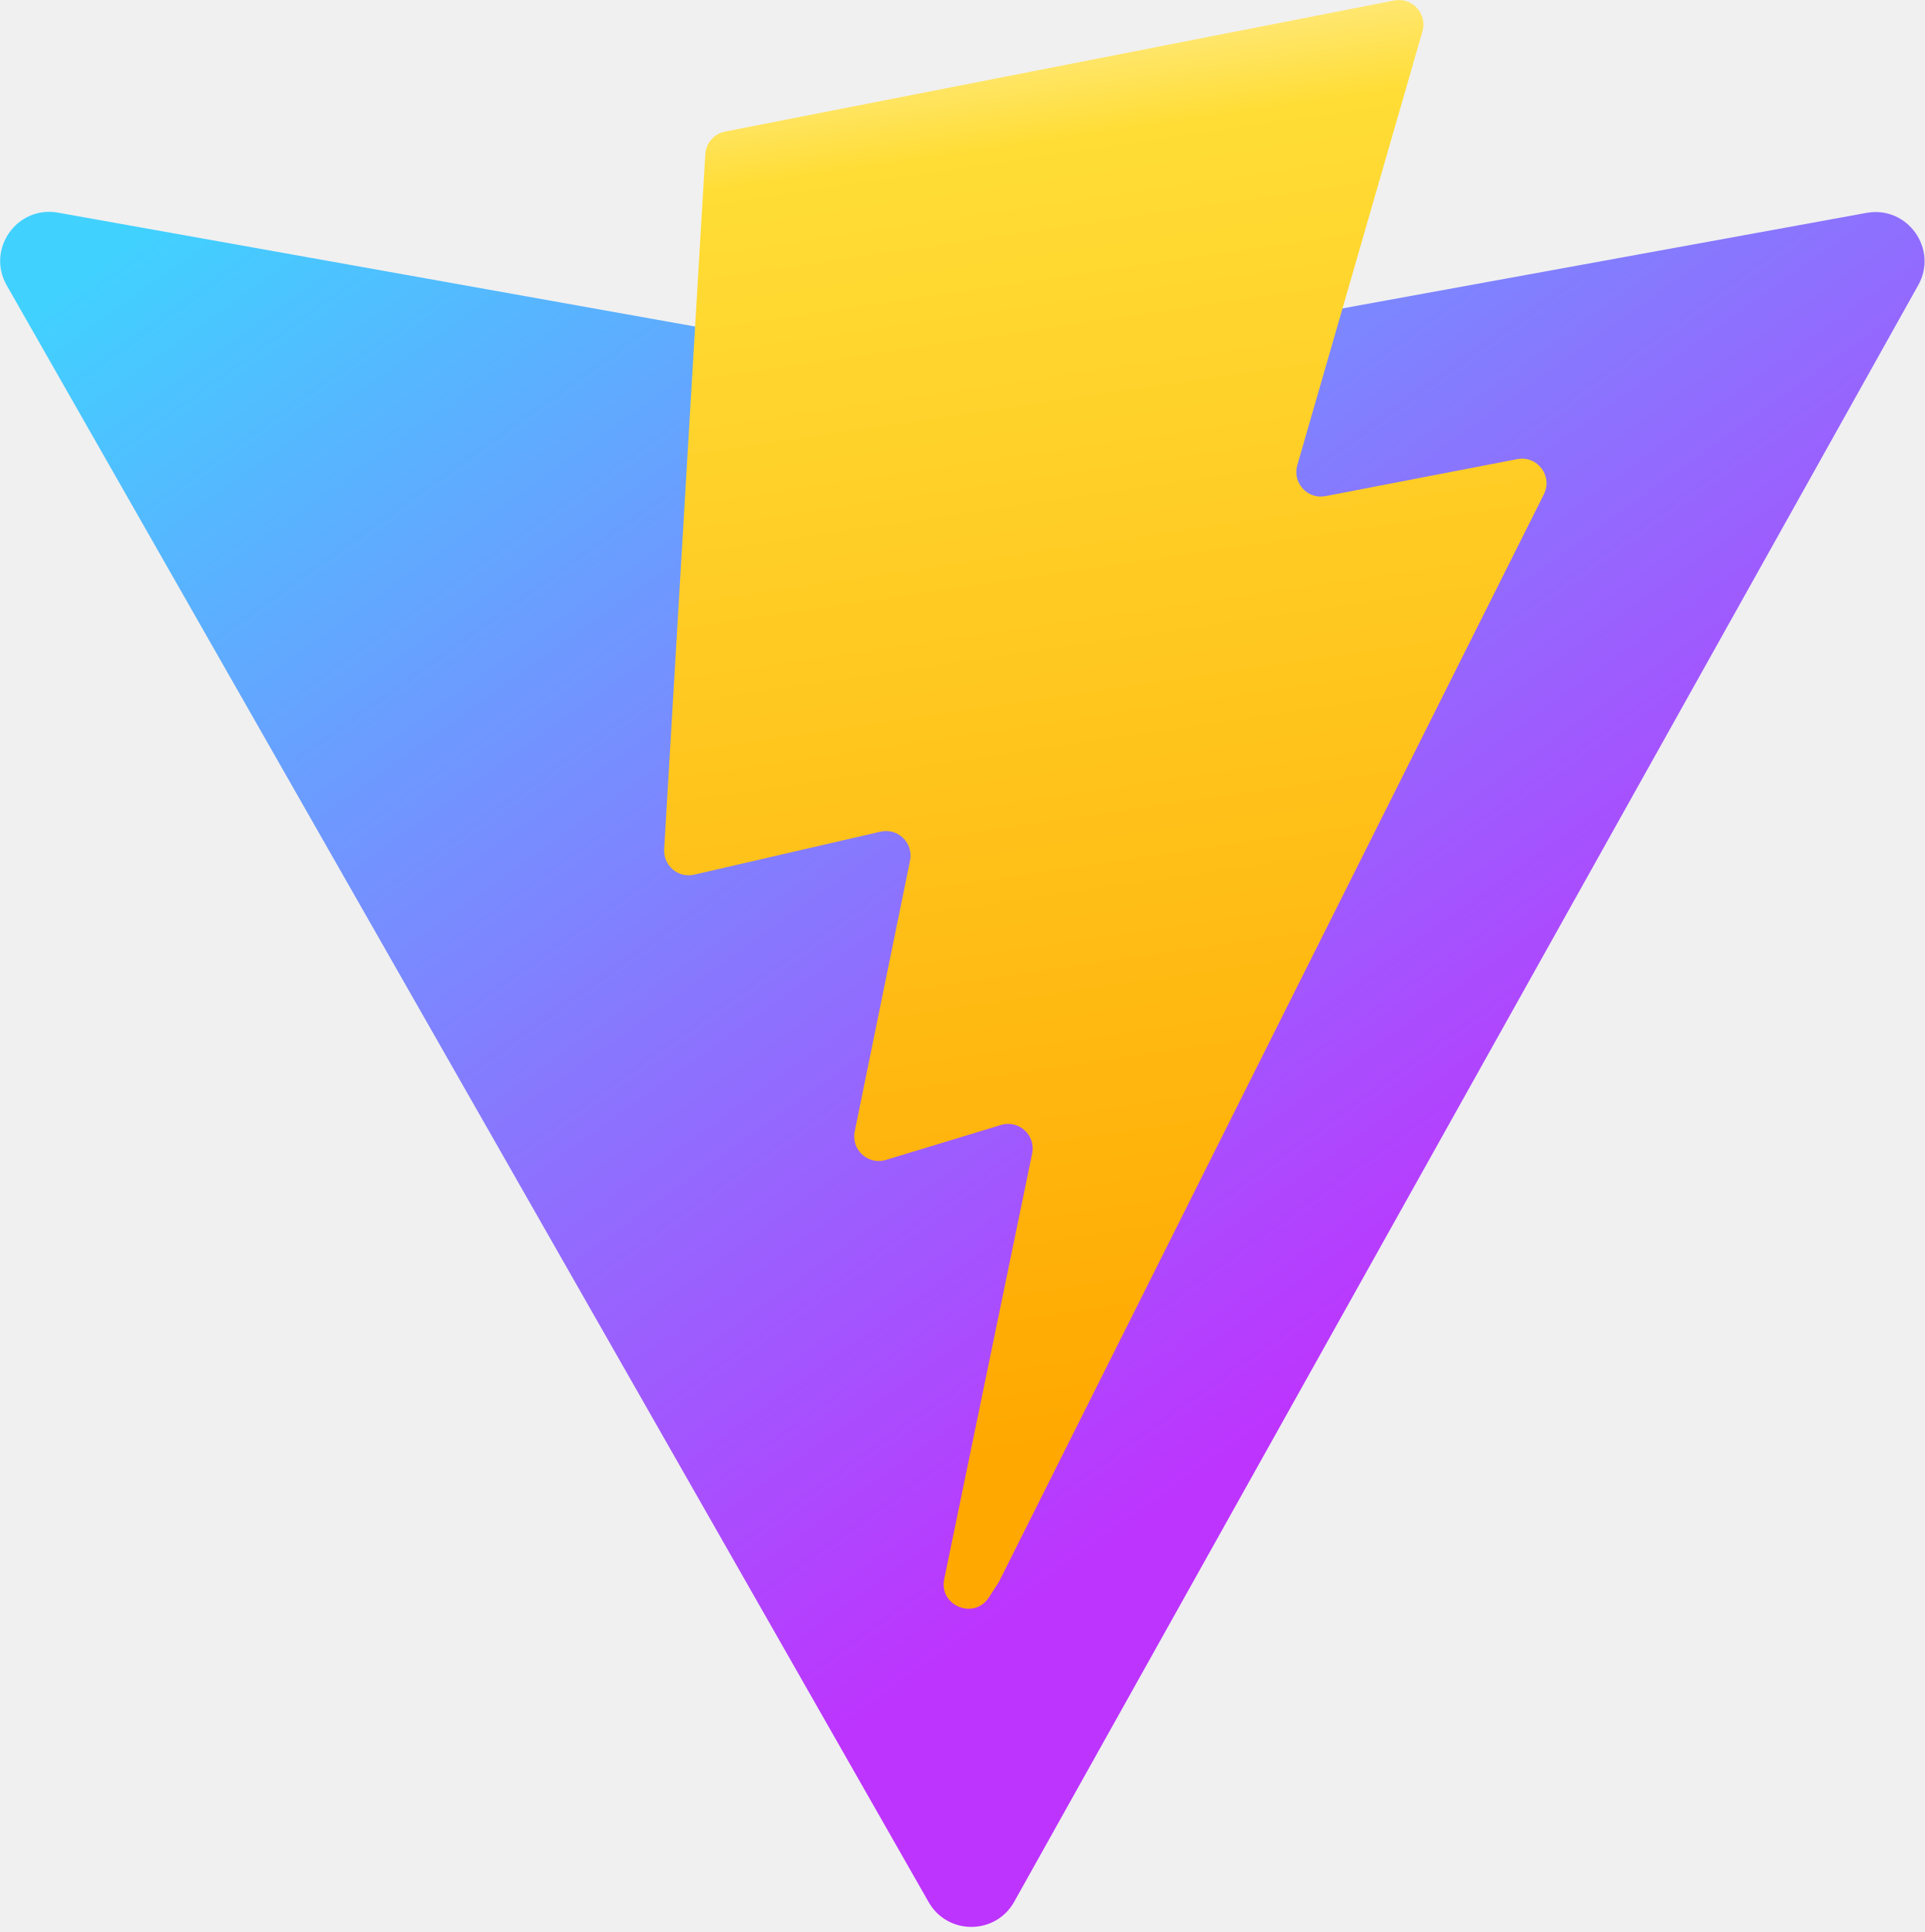
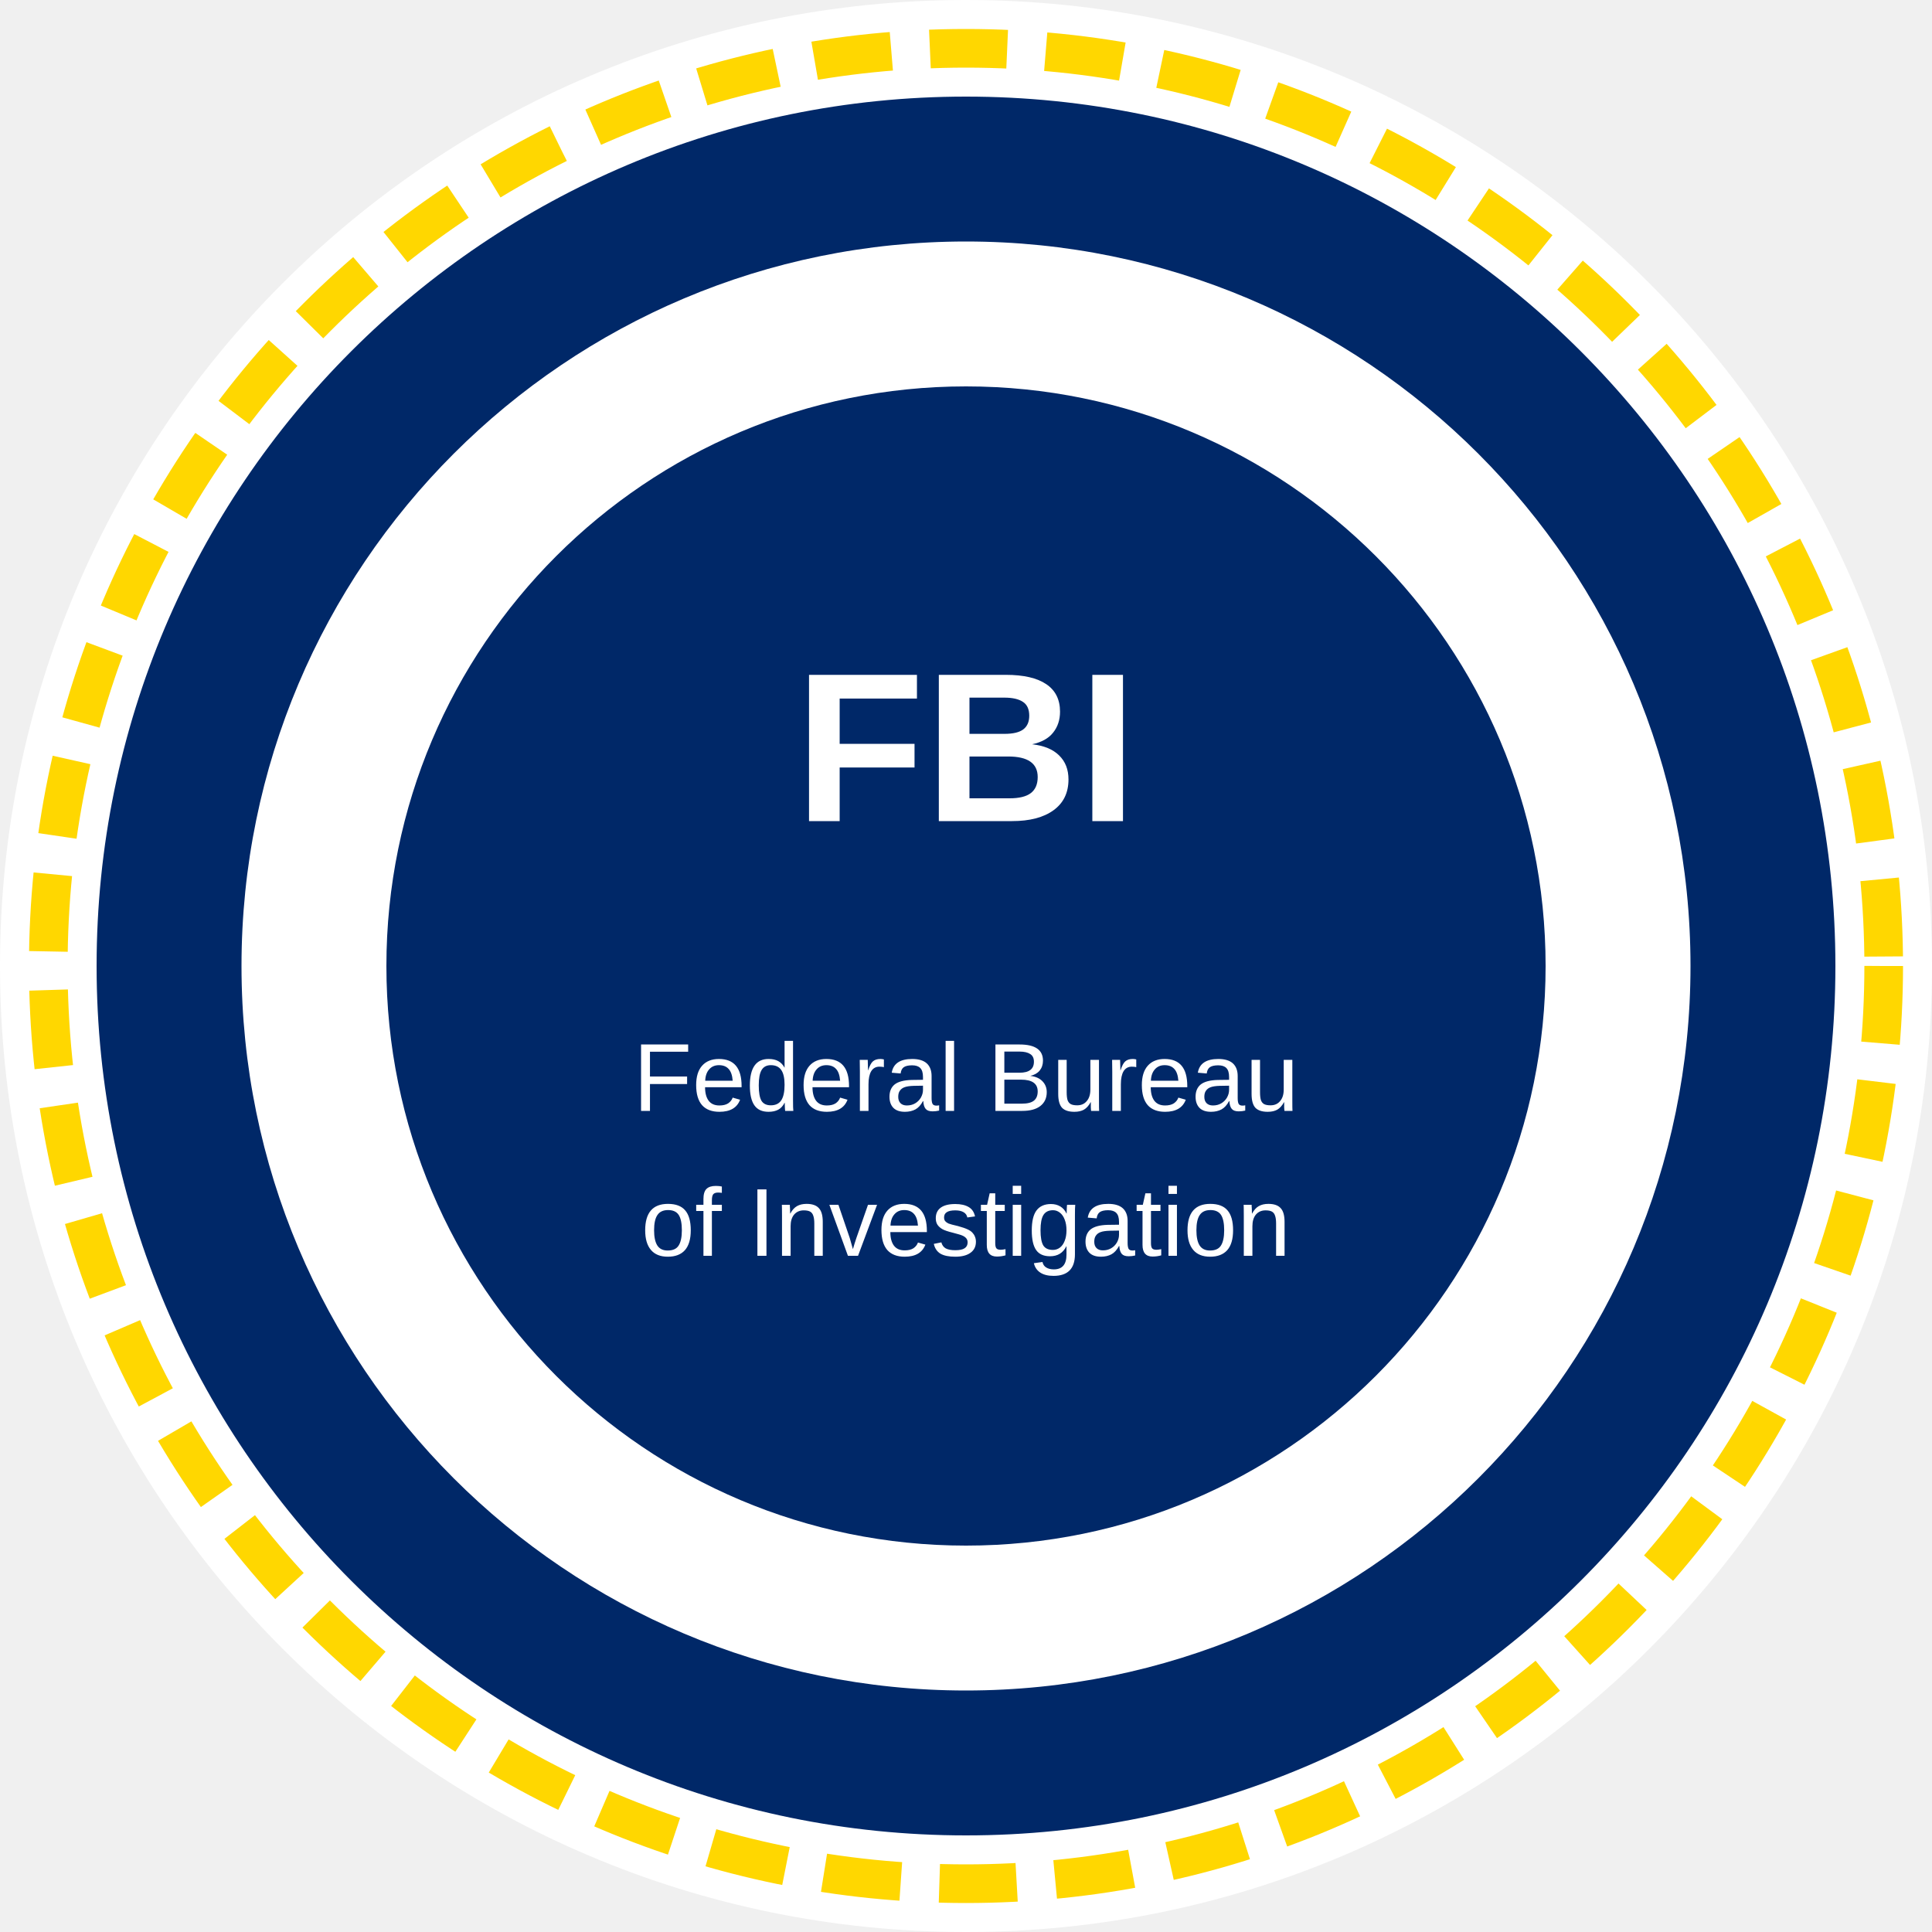
- <svg xmlns="http://www.w3.org/2000/svg" aria-hidden="true" role="img" class="iconify iconify--logos" width="31.88" height="32" preserveAspectRatio="xMidYMid meet" viewBox="0 0 256 257">
-   <defs>
-     <linearGradient id="IconifyId1813088fe1fbc01fb466" x1="-.828%" x2="57.636%" y1="7.652%" y2="78.411%">
-       <stop offset="0%" stop-color="#41D1FF" />
-       <stop offset="100%" stop-color="#BD34FE" />
-     </linearGradient>
-     <linearGradient id="IconifyId1813088fe1fbc01fb467" x1="43.376%" x2="50.316%" y1="2.242%" y2="89.03%">
-       <stop offset="0%" stop-color="#FFEA83" />
-       <stop offset="8.333%" stop-color="#FFDD35" />
-       <stop offset="100%" stop-color="#FFA800" />
-     </linearGradient>
-   </defs>
-   <path fill="url(#IconifyId1813088fe1fbc01fb466)" d="M255.153 37.938L134.897 252.976c-2.483 4.44-8.862 4.466-11.382.048L.875 37.958c-2.746-4.814 1.371-10.646 6.827-9.67l120.385 21.517a6.537 6.537 0 0 0 2.322-.004l117.867-21.483c5.438-.991 9.574 4.796 6.877 9.62Z" />
-   <path fill="url(#IconifyId1813088fe1fbc01fb467)" d="M185.432.063L96.44 17.501a3.268 3.268 0 0 0-2.634 3.014l-5.474 92.456a3.268 3.268 0 0 0 3.997 3.378l24.777-5.718c2.318-.535 4.413 1.507 3.936 3.838l-7.361 36.047c-.495 2.426 1.782 4.5 4.151 3.78l15.304-4.649c2.372-.72 4.652 1.36 4.15 3.788l-11.698 56.621c-.732 3.542 3.979 5.473 5.943 2.437l1.313-2.028l72.516-144.72c1.215-2.423-.88-5.186-3.54-4.672l-25.505 4.922c-2.396.462-4.435-1.77-3.759-4.114l16.646-57.705c.677-2.35-1.37-4.583-3.769-4.113Z" />
+ <svg xmlns="http://www.w3.org/2000/svg" width="200" height="200" viewBox="0 0 200 200">
+   <circle cx="100" cy="100" r="95" fill="#002868" stroke="#ffffff" stroke-width="10" />
+   <circle cx="100" cy="100" r="75" fill="#ffffff" />
+   <circle cx="100" cy="100" r="60" fill="#002868" />
+   <text x="100" y="85" text-anchor="middle" fill="#ffffff" font-size="22" font-family="Arial" font-weight="bold">FBI</text>
+   <text x="100" y="115" text-anchor="middle" fill="#ffffff" font-size="10" font-family="Arial">Federal Bureau</text>
+   <text x="100" y="130" text-anchor="middle" fill="#ffffff" font-size="10" font-family="Arial">of Investigation</text>
+   <circle cx="100" cy="100" r="95" fill="none" stroke="#ffd700" stroke-width="4" stroke-dasharray="8,4" />
</svg>
